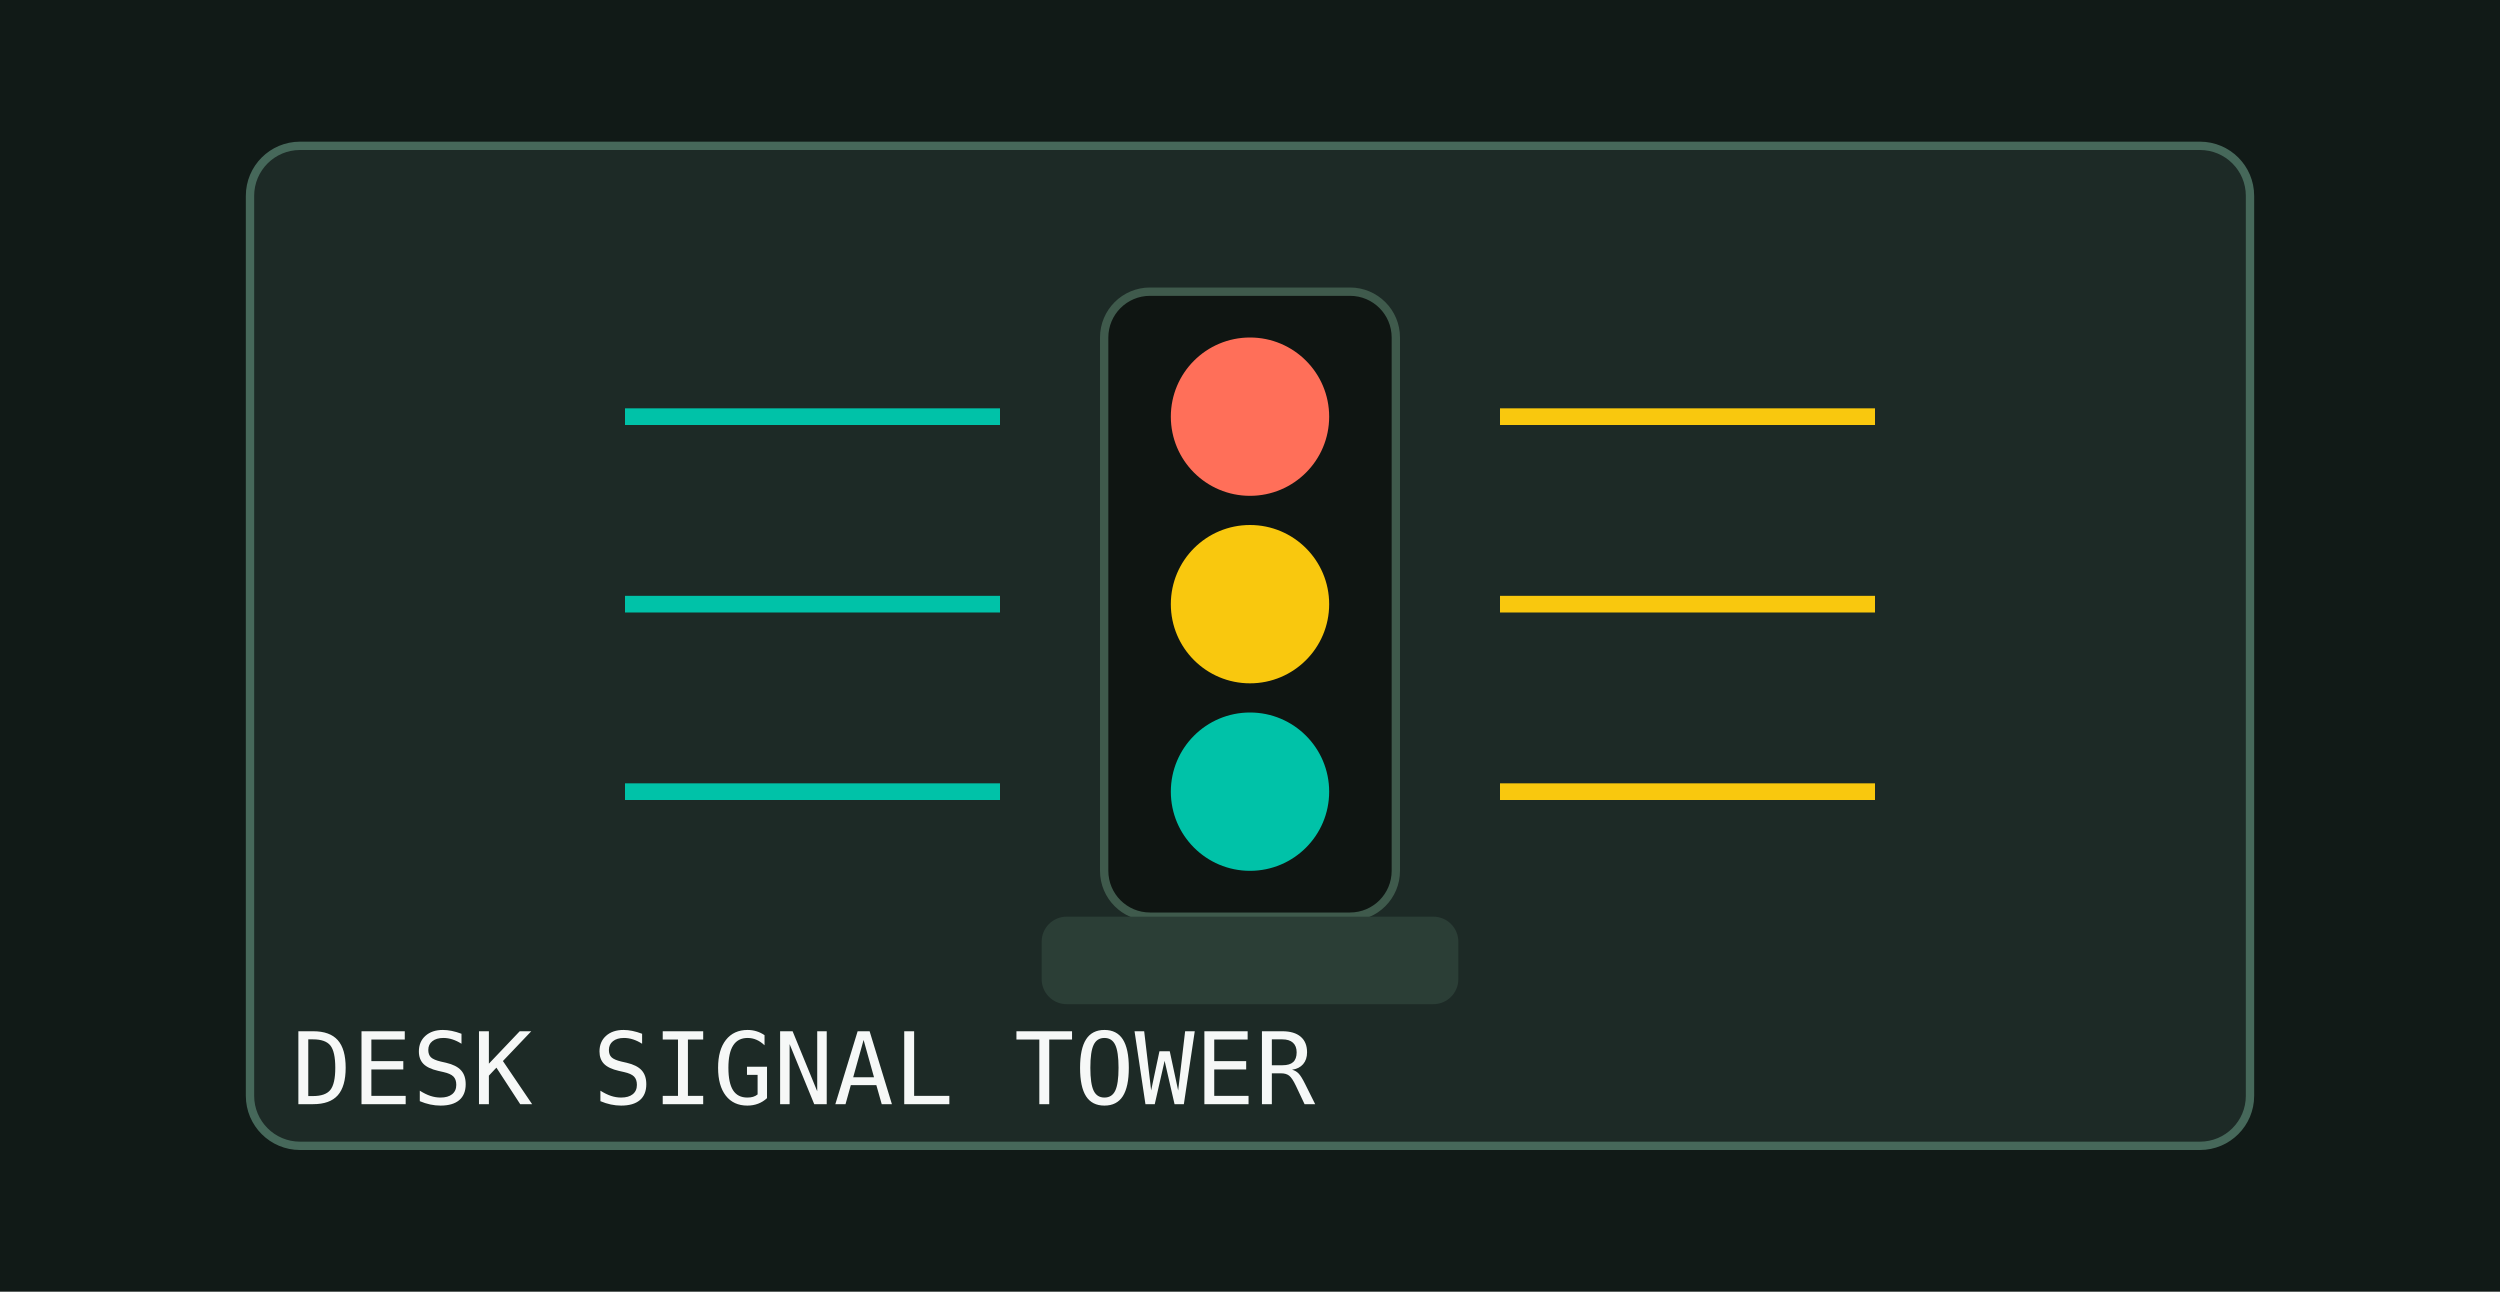
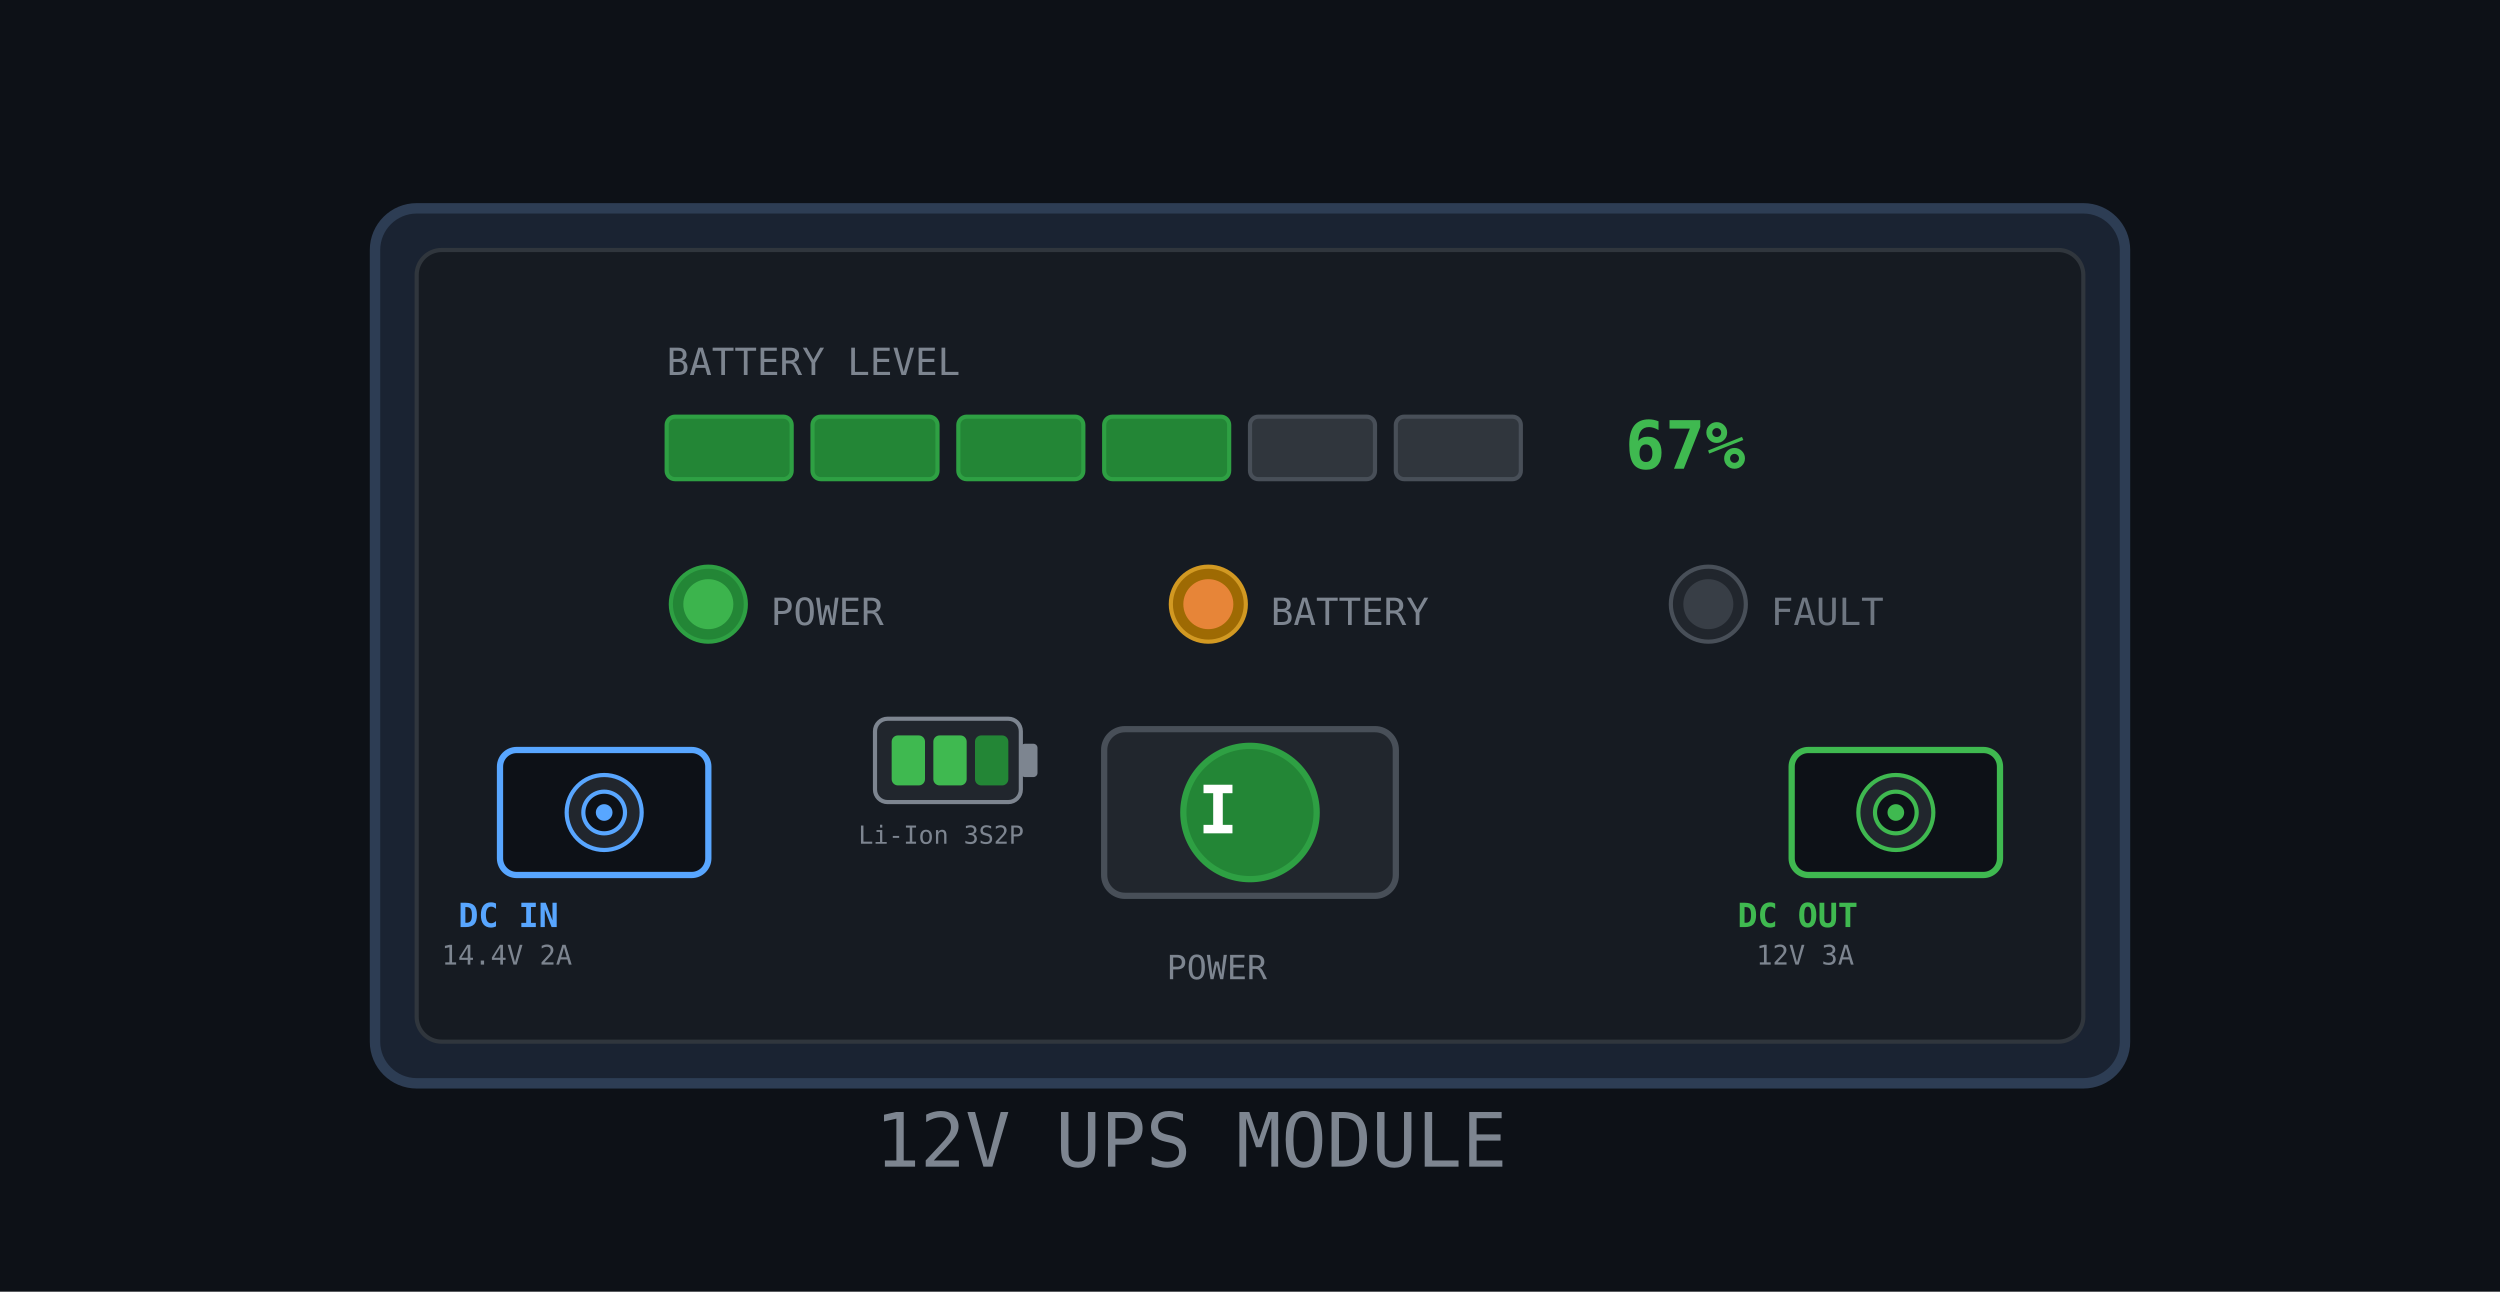
<svg xmlns="http://www.w3.org/2000/svg" viewBox="0 0 1200 620" role="img" aria-labelledby="t d">
-   <rect width="1200" height="620" fill="#111a17" />
-   <rect x="120" y="70" width="960" height="480" rx="24" fill="#1d2a26" stroke="#46685a" stroke-width="4" />
-   <rect x="530" y="140" width="140" height="300" rx="22" fill="#0f1512" stroke="#3f5a4c" stroke-width="4" />
-   <circle cx="600" cy="200" r="38" fill="#ff6f59" />
-   <circle cx="600" cy="290" r="38" fill="#f9c80e" />
-   <circle cx="600" cy="380" r="38" fill="#00c2a8" />
-   <rect x="500" y="440" width="200" height="42" rx="12" fill="#2b3e36" />
-   <path d="M300 200h180M300 290h180M300 380h180" stroke="#00c2a8" stroke-width="8" />
-   <path d="M720 200h180M720 290h180M720 380h180" stroke="#f9c80e" stroke-width="8" />
-   <text x="140" y="530" fill="#f6f8f7" font-size="48" font-family="IBM Plex Mono, monospace">DESK SIGNAL TOWER</text>
+   <rect width="1200" height="620" fill="#0d1117" />
+   <rect x="180" y="100" width="840" height="420" rx="20" fill="#1a2332" stroke="#2d3d54" stroke-width="5" />
+   <rect x="200" y="120" width="800" height="380" rx="12" fill="#161b22" stroke="#30363d" stroke-width="2" />
+   <g id="battery-display">
+     <text x="320" y="180" fill="#7d8590" font-size="18" font-family="IBM Plex Mono, monospace">BATTERY LEVEL</text>
+     <rect x="320" y="200" width="60" height="30" rx="4" fill="#238636" stroke="#2ea043" stroke-width="2" />
+     <rect x="390" y="200" width="60" height="30" rx="4" fill="#238636" stroke="#2ea043" stroke-width="2" />
+     <rect x="460" y="200" width="60" height="30" rx="4" fill="#238636" stroke="#2ea043" stroke-width="2" />
+     <rect x="530" y="200" width="60" height="30" rx="4" fill="#238636" stroke="#2ea043" stroke-width="2" />
+     <rect x="600" y="200" width="60" height="30" rx="4" fill="#30363d" stroke="#484f58" stroke-width="2" />
+     <rect x="670" y="200" width="60" height="30" rx="4" fill="#30363d" stroke="#484f58" stroke-width="2" />
+     <text x="780" y="225" fill="#3fb950" font-size="32" font-family="IBM Plex Mono, monospace" font-weight="bold">67%</text>
+   </g>
+   <g id="status-leds">
+     <circle cx="340" cy="290" r="18" fill="#238636" stroke="#2ea043" stroke-width="2" />
+     <circle cx="340" cy="290" r="12" fill="#3fb950" opacity="0.9" />
+     <text x="370" y="300" fill="#7d8590" font-size="18" font-family="IBM Plex Mono, monospace">POWER</text>
+     <circle cx="580" cy="290" r="18" fill="#9e6a03" stroke="#d29922" stroke-width="2" />
+     <circle cx="580" cy="290" r="12" fill="#f0883e" opacity="0.9" />
+     <text x="610" y="300" fill="#7d8590" font-size="18" font-family="IBM Plex Mono, monospace">BATTERY</text>
+     <circle cx="820" cy="290" r="18" fill="#21262d" stroke="#484f58" stroke-width="2" />
+     <circle cx="820" cy="290" r="12" fill="#6e7681" opacity="0.3" />
+     <text x="850" y="300" fill="#6e7681" font-size="18" font-family="IBM Plex Mono, monospace">FAULT</text>
+   </g>
+   <g id="power-switch">
+     <rect x="530" y="350" width="140" height="80" rx="10" fill="#21262d" stroke="#484f58" stroke-width="3" />
+     <circle cx="600" cy="390" r="32" fill="#238636" stroke="#2ea043" stroke-width="3" />
+     <text x="575" y="400" fill="#ffffff" font-size="32" font-family="IBM Plex Mono, monospace" font-weight="bold">I</text>
+     <text x="560" y="470" fill="#7d8590" font-size="16" font-family="IBM Plex Mono, monospace">POWER</text>
+   </g>
+   <g id="input-port">
+     <rect x="240" y="360" width="100" height="60" rx="8" fill="#0d1117" stroke="#58a6ff" stroke-width="3" />
+     <circle cx="290" cy="390" r="18" fill="#21262d" stroke="#58a6ff" stroke-width="2" />
+     <circle cx="290" cy="390" r="10" fill="#0d1117" stroke="#58a6ff" stroke-width="2" />
+     <circle cx="290" cy="390" r="4" fill="#58a6ff" />
+     <text x="220" y="445" fill="#58a6ff" font-size="16" font-family="IBM Plex Mono, monospace" font-weight="bold">DC IN</text>
+     <text x="212" y="463" fill="#7d8590" font-size="13" font-family="IBM Plex Mono, monospace">14.4V 2A</text>
+   </g>
+   <g id="output-port">
+     <rect x="860" y="360" width="100" height="60" rx="8" fill="#0d1117" stroke="#3fb950" stroke-width="3" />
+     <circle cx="910" cy="390" r="18" fill="#21262d" stroke="#3fb950" stroke-width="2" />
+     <circle cx="910" cy="390" r="10" fill="#0d1117" stroke="#3fb950" stroke-width="2" />
+     <circle cx="910" cy="390" r="4" fill="#3fb950" />
+     <text x="834" y="445" fill="#3fb950" font-size="16" font-family="IBM Plex Mono, monospace" font-weight="bold">DC OUT</text>
+     <text x="843" y="463" fill="#7d8590" font-size="13" font-family="IBM Plex Mono, monospace">12V 3A</text>
+   </g>
+   <g id="battery-icon">
+     <rect x="420" y="345" width="70" height="40" rx="6" fill="#21262d" stroke="#7d8590" stroke-width="2" />
+     <rect x="490" y="357" width="8" height="16" rx="2" fill="#7d8590" />
+     <rect x="428" y="353" width="16" height="24" rx="3" fill="#3fb950" />
+     <rect x="448" y="353" width="16" height="24" rx="3" fill="#3fb950" />
+     <rect x="468" y="353" width="16" height="24" rx="3" fill="#238636" />
+     <text x="412" y="405" fill="#7d8590" font-size="12" font-family="IBM Plex Mono, monospace">Li-Ion 3S2P</text>
+   </g>
+   <text x="420" y="560" fill="#7d8590" font-size="36" font-family="IBM Plex Mono, monospace">12V UPS MODULE</text>
</svg>
